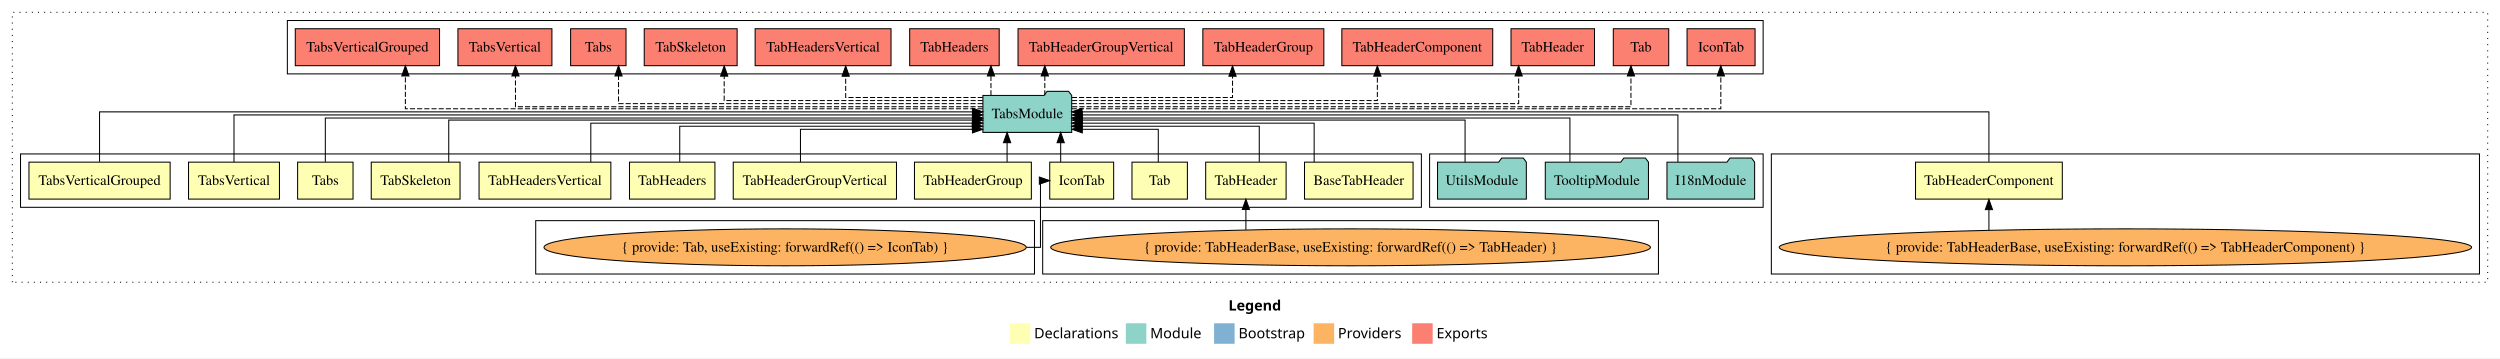
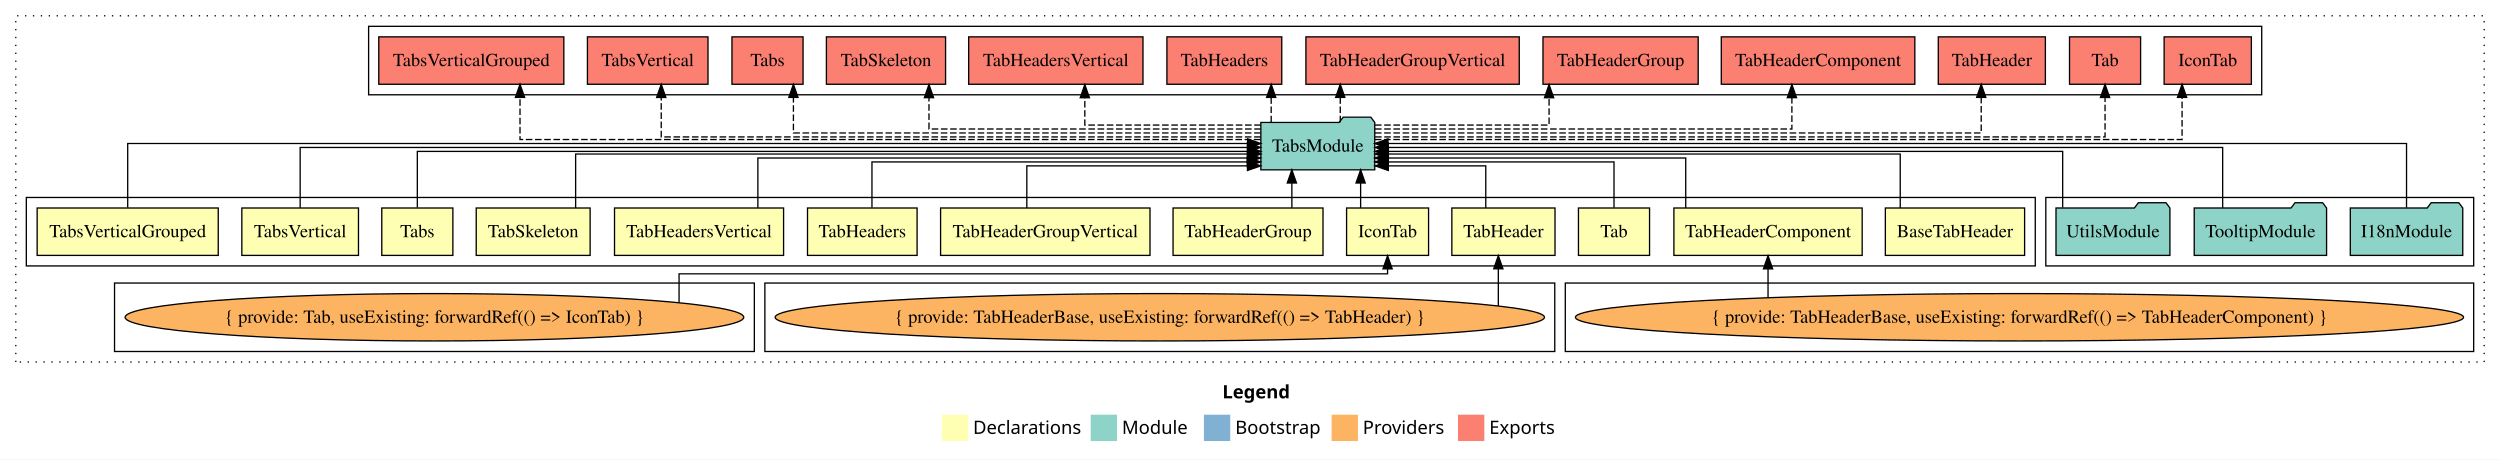
- <svg xmlns="http://www.w3.org/2000/svg" width="2436pt" height="349pt" viewBox="0.00 0.00 2436.00 349.00">
+ <svg xmlns="http://www.w3.org/2000/svg" width="1899pt" height="349pt" viewBox="0.00 0.00 1899.00 349.00">
  <g id="graph0" class="graph" transform="scale(1 1) rotate(0) translate(4 345)">
-     <polygon fill="white" stroke="transparent" points="-4,4 -4,-345 2432,-345 2432,4 -4,4" />
-     <text text-anchor="start" x="1193.01" y="-42.4" font-family="Times-12" font-weight="bold" font-size="14.00">Legend</text>
-     <polygon fill="#ffffb3" stroke="transparent" points="980,-10 980,-30 1000,-30 1000,-10 980,-10" />
-     <text text-anchor="start" x="1003.63" y="-15.4" font-family="Times-12" font-size="14.00">  Declarations</text>
-     <polygon fill="#8dd3c7" stroke="transparent" points="1093,-10 1093,-30 1113,-30 1113,-10 1093,-10" />
-     <text text-anchor="start" x="1116.73" y="-15.4" font-family="Times-12" font-size="14.00">  Module</text>
-     <polygon fill="#80b1d3" stroke="transparent" points="1179,-10 1179,-30 1199,-30 1199,-10 1179,-10" />
-     <text text-anchor="start" x="1202.78" y="-15.4" font-family="Times-12" font-size="14.00">  Bootstrap</text>
-     <polygon fill="#fdb462" stroke="transparent" points="1276,-10 1276,-30 1296,-30 1296,-10 1276,-10" />
-     <text text-anchor="start" x="1299.67" y="-15.4" font-family="Times-12" font-size="14.00">  Providers</text>
-     <polygon fill="#fb8072" stroke="transparent" points="1372,-10 1372,-30 1392,-30 1392,-10 1372,-10" />
-     <text text-anchor="start" x="1395.73" y="-15.4" font-family="Times-12" font-size="14.00">  Exports</text>
+     <polygon fill="white" stroke="transparent" points="-4,4 -4,-345 1895,-345 1895,4 -4,4" />
+     <text text-anchor="start" x="924.51" y="-42.4" font-family="Times-12" font-weight="bold" font-size="14.00">Legend</text>
+     <polygon fill="#ffffb3" stroke="transparent" points="711.5,-10 711.5,-30 731.5,-30 731.5,-10 711.5,-10" />
+     <text text-anchor="start" x="735.13" y="-15.4" font-family="Times-12" font-size="14.00">  Declarations</text>
+     <polygon fill="#8dd3c7" stroke="transparent" points="824.5,-10 824.5,-30 844.5,-30 844.5,-10 824.5,-10" />
+     <text text-anchor="start" x="848.23" y="-15.4" font-family="Times-12" font-size="14.00">  Module</text>
+     <polygon fill="#80b1d3" stroke="transparent" points="910.5,-10 910.5,-30 930.5,-30 930.5,-10 910.5,-10" />
+     <text text-anchor="start" x="934.28" y="-15.4" font-family="Times-12" font-size="14.00">  Bootstrap</text>
+     <polygon fill="#fdb462" stroke="transparent" points="1007.5,-10 1007.5,-30 1027.5,-30 1027.5,-10 1007.5,-10" />
+     <text text-anchor="start" x="1031.17" y="-15.4" font-family="Times-12" font-size="14.00">  Providers</text>
+     <polygon fill="#fb8072" stroke="transparent" points="1103.5,-10 1103.5,-30 1123.5,-30 1123.5,-10 1103.5,-10" />
+     <text text-anchor="start" x="1127.23" y="-15.4" font-family="Times-12" font-size="14.00">  Exports</text>
    <g id="clust1" class="cluster">
-       <polygon fill="none" stroke="black" stroke-dasharray="1,5" points="8,-70 8,-333 2420,-333 2420,-70 8,-70" />
-     </g>
-     <g id="clust7" class="cluster">
-       <polygon fill="none" stroke="black" points="1722,-78 1722,-195 2412,-195 2412,-78 1722,-78" />
-     </g>
-     <g id="clust2" class="cluster">
-       <polygon fill="none" stroke="black" points="16,-143 16,-195 1381,-195 1381,-143 16,-143" />
-     </g>
-     <g id="clust6" class="cluster">
-       <polygon fill="none" stroke="black" points="1012,-78 1012,-130 1612,-130 1612,-78 1012,-78" />
-     </g>
-     <g id="clust16" class="cluster">
-       <polygon fill="none" stroke="black" points="1389,-143 1389,-195 1714,-195 1714,-143 1389,-143" />
+       <polygon fill="none" stroke="black" stroke-dasharray="1,5" points="8,-70 8,-333 1883,-333 1883,-70 8,-70" />
    </g>
    <g id="clust17" class="cluster">
      <polygon fill="none" stroke="black" points="276,-273 276,-325 1714,-325 1714,-273 276,-273" />
    </g>
+     <g id="clust16" class="cluster">
+       <polygon fill="none" stroke="black" points="1550,-143 1550,-195 1875,-195 1875,-143 1550,-143" />
+     </g>
+     <g id="clust2" class="cluster">
+       <polygon fill="none" stroke="black" points="16,-143 16,-195 1542,-195 1542,-143 16,-143" />
+     </g>
+     <g id="clust7" class="cluster">
+       <polygon fill="none" stroke="black" points="1185,-78 1185,-130 1875,-130 1875,-78 1185,-78" />
+     </g>
+     <g id="clust6" class="cluster">
+       <polygon fill="none" stroke="black" points="577,-78 577,-130 1177,-130 1177,-78 577,-78" />
+     </g>
    <g id="clust4" class="cluster">
-       <polygon fill="none" stroke="black" points="518,-78 518,-130 1004,-130 1004,-78 518,-78" />
+       <polygon fill="none" stroke="black" points="83,-78 83,-130 569,-130 569,-78 83,-78" />
    </g>
    <g id="node1" class="node">
-       <polygon fill="#ffffb3" stroke="black" points="1372.89,-187 1267.11,-187 1267.11,-151 1372.89,-151 1372.89,-187" />
-       <text text-anchor="middle" x="1320" y="-164.8" font-family="Times,serif" font-size="14.00">BaseTabHeader</text>
+       <polygon fill="#ffffb3" stroke="black" points="1533.89,-187 1428.11,-187 1428.11,-151 1533.89,-151 1533.89,-187" />
+       <text text-anchor="middle" x="1481" y="-164.8" font-family="Times,serif" font-size="14.00">BaseTabHeader</text>
    </g>
    <g id="node14" class="node">
      <polygon fill="#8dd3c7" stroke="black" points="1040.26,-252 1037.26,-256 1016.26,-256 1013.26,-252 953.74,-252 953.74,-216 1040.26,-216 1040.26,-252" />
      <text text-anchor="middle" x="997" y="-229.8" font-family="Times,serif" font-size="14.00">TabsModule</text>
    </g>
    <g id="edge1" class="edge">
-       <path fill="none" stroke="black" d="M1276.51,-187.03C1276.51,-203.4 1276.51,-225 1276.51,-225 1276.51,-225 1050.37,-225 1050.37,-225" />
-       <polygon fill="black" stroke="black" points="1050.37,-221.5 1040.37,-225 1050.37,-228.5 1050.37,-221.5" />
+       <path fill="none" stroke="black" d="M1439.41,-187.02C1439.41,-204.37 1439.41,-228 1439.41,-228 1439.41,-228 1050.63,-228 1050.63,-228" />
+       <polygon fill="black" stroke="black" points="1050.63,-224.5 1040.63,-228 1050.63,-231.5 1050.63,-224.5" />
    </g>
    <g id="node2" class="node">
      <polygon fill="#ffffb3" stroke="black" points="1081.14,-187 1018.86,-187 1018.86,-151 1081.14,-151 1081.14,-187" />
      <text text-anchor="middle" x="1050" y="-164.8" font-family="Times,serif" font-size="14.00">IconTab</text>
    </g>
    <g id="edge2" class="edge">
      <path fill="none" stroke="black" d="M1029.53,-187.11C1029.53,-187.11 1029.53,-205.99 1029.53,-205.99" />
      <polygon fill="black" stroke="black" points="1026.03,-205.99 1029.53,-215.99 1033.03,-205.99 1026.03,-205.99" />
    </g>
    <g id="node3" class="node">
-       <polygon fill="#ffffb3" stroke="black" points="1153,-187 1099,-187 1099,-151 1153,-151 1153,-187" />
-       <text text-anchor="middle" x="1126" y="-164.8" font-family="Times,serif" font-size="14.00">Tab</text>
+       <polygon fill="#ffffb3" stroke="black" points="1249,-187 1195,-187 1195,-151 1249,-151 1249,-187" />
+       <text text-anchor="middle" x="1222" y="-164.8" font-family="Times,serif" font-size="14.00">Tab</text>
    </g>
    <g id="edge4" class="edge">
-       <path fill="none" stroke="black" d="M1124.63,-187.05C1124.63,-201.37 1124.63,-219 1124.63,-219 1124.63,-219 1050.57,-219 1050.57,-219" />
-       <polygon fill="black" stroke="black" points="1050.57,-215.5 1040.57,-219 1050.57,-222.5 1050.57,-215.5" />
+       <path fill="none" stroke="black" d="M1222,-187.24C1222,-202.57 1222,-222 1222,-222 1222,-222 1050.38,-222 1050.38,-222" />
+       <polygon fill="black" stroke="black" points="1050.38,-218.5 1040.38,-222 1050.38,-225.5 1050.38,-218.5" />
    </g>
    <g id="node4" class="node">
-       <polygon fill="#ffffb3" stroke="black" points="1249.18,-187 1170.82,-187 1170.82,-151 1249.18,-151 1249.18,-187" />
-       <text text-anchor="middle" x="1210" y="-164.8" font-family="Times,serif" font-size="14.00">TabHeader</text>
+       <polygon fill="#ffffb3" stroke="black" points="1177.18,-187 1098.82,-187 1098.82,-151 1177.18,-151 1177.18,-187" />
+       <text text-anchor="middle" x="1138" y="-164.8" font-family="Times,serif" font-size="14.00">TabHeader</text>
    </g>
    <g id="edge5" class="edge">
-       <path fill="none" stroke="black" d="M1223.03,-187.24C1223.03,-202.57 1223.03,-222 1223.03,-222 1223.03,-222 1050.31,-222 1050.31,-222" />
-       <polygon fill="black" stroke="black" points="1050.31,-218.5 1040.31,-222 1050.31,-225.5 1050.31,-218.5" />
+       <path fill="none" stroke="black" d="M1124.59,-187.05C1124.59,-201.37 1124.59,-219 1124.59,-219 1124.59,-219 1050.55,-219 1050.55,-219" />
+       <polygon fill="black" stroke="black" points="1050.55,-215.5 1040.55,-219 1050.55,-222.5 1050.55,-215.5" />
    </g>
    <g id="node5" class="node">
-       <polygon fill="#ffffb3" stroke="black" points="2005.51,-187 1862.49,-187 1862.49,-151 2005.51,-151 2005.51,-187" />
-       <text text-anchor="middle" x="1934" y="-164.8" font-family="Times,serif" font-size="14.00">TabHeaderComponent</text>
+       <polygon fill="#ffffb3" stroke="black" points="1410.51,-187 1267.49,-187 1267.49,-151 1410.51,-151 1410.51,-187" />
+       <text text-anchor="middle" x="1339" y="-164.8" font-family="Times,serif" font-size="14.00">TabHeaderComponent</text>
    </g>
    <g id="edge7" class="edge">
-       <path fill="none" stroke="black" d="M1934,-187.31C1934,-207.15 1934,-236 1934,-236 1934,-236 1050.31,-236 1050.31,-236" />
-       <polygon fill="black" stroke="black" points="1050.31,-232.5 1040.31,-236 1050.31,-239.5 1050.31,-232.5" />
+       <path fill="none" stroke="black" d="M1276.48,-187.03C1276.48,-203.4 1276.48,-225 1276.48,-225 1276.48,-225 1050.36,-225 1050.36,-225" />
+       <polygon fill="black" stroke="black" points="1050.36,-221.5 1040.36,-225 1050.36,-228.5 1050.36,-221.5" />
    </g>
    <g id="node6" class="node">
      <polygon fill="#ffffb3" stroke="black" points="1000.95,-187 887.05,-187 887.05,-151 1000.95,-151 1000.95,-187" />
      <text text-anchor="middle" x="944" y="-164.8" font-family="Times,serif" font-size="14.00">TabHeaderGroup</text>
    </g>
    <g id="edge9" class="edge">
      <path fill="none" stroke="black" d="M977.3,-187.11C977.3,-187.11 977.3,-205.99 977.3,-205.99" />
      <polygon fill="black" stroke="black" points="973.8,-205.99 977.3,-215.99 980.8,-205.99 973.8,-205.99" />
    </g>
    <g id="node7" class="node">
      <polygon fill="#ffffb3" stroke="black" points="869.53,-187 710.47,-187 710.47,-151 869.53,-151 869.53,-187" />
      <text text-anchor="middle" x="790" y="-164.8" font-family="Times,serif" font-size="14.00">TabHeaderGroupVertical</text>
    </g>
    <g id="edge10" class="edge">
      <path fill="none" stroke="black" d="M775.97,-187.05C775.97,-201.37 775.97,-219 775.97,-219 775.97,-219 943.59,-219 943.59,-219" />
      <polygon fill="black" stroke="black" points="943.59,-222.5 953.59,-219 943.59,-215.5 943.59,-222.5" />
    </g>
    <g id="node8" class="node">
      <polygon fill="#ffffb3" stroke="black" points="692.62,-187 609.38,-187 609.38,-151 692.62,-151 692.62,-187" />
      <text text-anchor="middle" x="651" y="-164.8" font-family="Times,serif" font-size="14.00">TabHeaders</text>
    </g>
    <g id="edge11" class="edge">
      <path fill="none" stroke="black" d="M658.34,-187.24C658.34,-202.57 658.34,-222 658.34,-222 658.34,-222 943.42,-222 943.42,-222" />
      <polygon fill="black" stroke="black" points="943.42,-225.5 953.42,-222 943.42,-218.5 943.42,-225.5" />
    </g>
    <g id="node9" class="node">
      <polygon fill="#ffffb3" stroke="black" points="591.21,-187 462.79,-187 462.79,-151 591.21,-151 591.21,-187" />
      <text text-anchor="middle" x="527" y="-164.8" font-family="Times,serif" font-size="14.00">TabHeadersVertical</text>
    </g>
    <g id="edge12" class="edge">
      <path fill="none" stroke="black" d="M571.68,-187.03C571.68,-203.4 571.68,-225 571.68,-225 571.68,-225 943.48,-225 943.48,-225" />
      <polygon fill="black" stroke="black" points="943.48,-228.5 953.48,-225 943.48,-221.5 943.48,-228.5" />
    </g>
    <g id="node10" class="node">
      <polygon fill="#ffffb3" stroke="black" points="444.26,-187 357.74,-187 357.74,-151 444.26,-151 444.26,-187" />
      <text text-anchor="middle" x="401" y="-164.8" font-family="Times,serif" font-size="14.00">TabSkeleton</text>
    </g>
    <g id="edge13" class="edge">
      <path fill="none" stroke="black" d="M433.25,-187.02C433.25,-204.37 433.25,-228 433.25,-228 433.25,-228 943.7,-228 943.7,-228" />
      <polygon fill="black" stroke="black" points="943.7,-231.5 953.7,-228 943.7,-224.5 943.7,-231.5" />
    </g>
    <g id="node11" class="node">
      <polygon fill="#ffffb3" stroke="black" points="340,-187 286,-187 286,-151 340,-151 340,-187" />
      <text text-anchor="middle" x="313" y="-164.8" font-family="Times,serif" font-size="14.00">Tabs</text>
    </g>
    <g id="edge14" class="edge">
      <path fill="none" stroke="black" d="M313,-187.3C313,-205.27 313,-230 313,-230 313,-230 943.69,-230 943.69,-230" />
      <polygon fill="black" stroke="black" points="943.69,-233.5 953.69,-230 943.69,-226.5 943.69,-233.5" />
    </g>
    <g id="node12" class="node">
      <polygon fill="#ffffb3" stroke="black" points="268.3,-187 179.7,-187 179.7,-151 268.3,-151 268.3,-187" />
      <text text-anchor="middle" x="224" y="-164.8" font-family="Times,serif" font-size="14.00">TabsVertical</text>
    </g>
    <g id="edge15" class="edge">
      <path fill="none" stroke="black" d="M224,-187.17C224,-206.09 224,-233 224,-233 224,-233 943.5,-233 943.5,-233" />
      <polygon fill="black" stroke="black" points="943.51,-236.5 953.5,-233 943.5,-229.5 943.51,-236.5" />
    </g>
    <g id="node13" class="node">
      <polygon fill="#ffffb3" stroke="black" points="161.78,-187 24.22,-187 24.22,-151 161.78,-151 161.78,-187" />
      <text text-anchor="middle" x="93" y="-164.8" font-family="Times,serif" font-size="14.00">TabsVerticalGrouped</text>
    </g>
    <g id="edge16" class="edge">
      <path fill="none" stroke="black" d="M93,-187.31C93,-207.15 93,-236 93,-236 93,-236 943.7,-236 943.7,-236" />
      <polygon fill="black" stroke="black" points="943.7,-239.5 953.7,-236 943.7,-232.5 943.7,-239.5" />
    </g>
    <g id="node21" class="node">
      <polygon fill="#fb8072" stroke="black" points="1706.14,-317 1639.86,-317 1639.86,-281 1706.14,-281 1706.14,-317" />
      <text text-anchor="middle" x="1673" y="-294.8" font-family="Times,serif" font-size="14.00">IconTab </text>
    </g>
    <g id="edge20" class="edge">
-       <path fill="none" stroke="black" stroke-dasharray="5,2" d="M1040.3,-239C1189.45,-239 1672.77,-239 1672.77,-239 1672.77,-239 1672.77,-271 1672.77,-271" />
-       <polygon fill="black" stroke="black" points="1669.27,-271 1672.77,-281 1676.27,-271 1669.27,-271" />
+       <path fill="none" stroke="black" stroke-dasharray="5,2" d="M1040.33,-239C1186.67,-239 1653.5,-239 1653.5,-239 1653.5,-239 1653.5,-271 1653.5,-271" />
+       <polygon fill="black" stroke="black" points="1650,-271 1653.5,-281 1657,-271 1650,-271" />
    </g>
    <g id="node22" class="node">
      <polygon fill="#fb8072" stroke="black" points="1622,-317 1568,-317 1568,-281 1622,-281 1622,-317" />
      <text text-anchor="middle" x="1595" y="-294.8" font-family="Times,serif" font-size="14.00">Tab </text>
    </g>
    <g id="edge21" class="edge">
-       <path fill="none" stroke="black" stroke-dasharray="5,2" d="M1040.73,-241C1177.04,-241 1585.19,-241 1585.19,-241 1585.19,-241 1585.19,-270.97 1585.19,-270.97" />
-       <polygon fill="black" stroke="black" points="1581.69,-270.97 1585.19,-280.97 1588.69,-270.97 1581.69,-270.97" />
+       <path fill="none" stroke="black" stroke-dasharray="5,2" d="M1040.49,-241C1178.1,-241 1595,-241 1595,-241 1595,-241 1595,-270.97 1595,-270.97" />
+       <polygon fill="black" stroke="black" points="1591.5,-270.97 1595,-280.97 1598.5,-270.97 1591.5,-270.97" />
    </g>
    <g id="node23" class="node">
      <polygon fill="#fb8072" stroke="black" points="1549.68,-317 1468.32,-317 1468.32,-281 1549.68,-281 1549.68,-317" />
      <text text-anchor="middle" x="1509" y="-294.8" font-family="Times,serif" font-size="14.00">TabHeader </text>
    </g>
    <g id="edge22" class="edge">
-       <path fill="none" stroke="black" stroke-dasharray="5,2" d="M1040.33,-244C1158.19,-244 1475.77,-244 1475.77,-244 1475.77,-244 1475.77,-270.99 1475.77,-270.99" />
-       <polygon fill="black" stroke="black" points="1472.27,-270.99 1475.77,-280.99 1479.27,-270.99 1472.27,-270.99" />
+       <path fill="none" stroke="black" stroke-dasharray="5,2" d="M1040.4,-244C1162.64,-244 1500.93,-244 1500.93,-244 1500.93,-244 1500.93,-270.99 1500.93,-270.99" />
+       <polygon fill="black" stroke="black" points="1497.43,-270.99 1500.93,-280.99 1504.43,-270.99 1497.43,-270.99" />
    </g>
    <g id="node24" class="node">
      <polygon fill="#fb8072" stroke="black" points="1450.51,-317 1303.49,-317 1303.49,-281 1450.51,-281 1450.51,-317" />
      <text text-anchor="middle" x="1377" y="-294.8" font-family="Times,serif" font-size="14.00">TabHeaderComponent </text>
    </g>
    <g id="edge23" class="edge">
-       <path fill="none" stroke="black" stroke-dasharray="5,2" d="M1040.55,-247C1132.5,-247 1338.09,-247 1338.09,-247 1338.09,-247 1338.09,-270.81 1338.09,-270.81" />
-       <polygon fill="black" stroke="black" points="1334.59,-270.81 1338.09,-280.81 1341.59,-270.81 1334.59,-270.81" />
+       <path fill="none" stroke="black" stroke-dasharray="5,2" d="M1040.44,-247C1136.22,-247 1357.12,-247 1357.12,-247 1357.12,-247 1357.12,-270.81 1357.12,-270.81" />
+       <polygon fill="black" stroke="black" points="1353.63,-270.81 1357.12,-280.81 1360.63,-270.81 1353.63,-270.81" />
    </g>
    <g id="node25" class="node">
      <polygon fill="#fb8072" stroke="black" points="1285.95,-317 1168.05,-317 1168.05,-281 1285.95,-281 1285.95,-317" />
      <text text-anchor="middle" x="1227" y="-294.8" font-family="Times,serif" font-size="14.00">TabHeaderGroup </text>
    </g>
    <g id="edge24" class="edge">
-       <path fill="none" stroke="black" stroke-dasharray="5,2" d="M1040.39,-250C1099.2,-250 1196.97,-250 1196.97,-250 1196.97,-250 1196.97,-270.75 1196.97,-270.75" />
-       <polygon fill="black" stroke="black" points="1193.47,-270.75 1196.97,-280.75 1200.47,-270.75 1193.47,-270.75" />
+       <path fill="none" stroke="black" stroke-dasharray="5,2" d="M1040.43,-250C1092.45,-250 1172.68,-250 1172.68,-250 1172.68,-250 1172.68,-270.75 1172.68,-270.75" />
+       <polygon fill="black" stroke="black" points="1169.18,-270.75 1172.68,-280.75 1176.18,-270.75 1169.18,-270.75" />
    </g>
    <g id="node26" class="node">
      <polygon fill="#fb8072" stroke="black" points="1150.03,-317 987.97,-317 987.97,-281 1150.03,-281 1150.03,-317" />
      <text text-anchor="middle" x="1069" y="-294.8" font-family="Times,serif" font-size="14.00">TabHeaderGroupVertical </text>
    </g>
    <g id="edge25" class="edge">
      <path fill="none" stroke="black" stroke-dasharray="5,2" d="M1014.06,-252.11C1014.06,-252.11 1014.06,-270.99 1014.06,-270.99" />
      <polygon fill="black" stroke="black" points="1010.56,-270.99 1014.06,-280.99 1017.56,-270.99 1010.56,-270.99" />
    </g>
    <g id="node27" class="node">
      <polygon fill="#fb8072" stroke="black" points="969.62,-317 882.38,-317 882.38,-281 969.62,-281 969.62,-317" />
      <text text-anchor="middle" x="926" y="-294.8" font-family="Times,serif" font-size="14.00">TabHeaders </text>
    </g>
    <g id="edge26" class="edge">
      <path fill="none" stroke="black" stroke-dasharray="5,2" d="M961.59,-252.11C961.59,-252.11 961.59,-270.99 961.59,-270.99" />
      <polygon fill="black" stroke="black" points="958.09,-270.99 961.59,-280.99 965.09,-270.99 958.09,-270.99" />
    </g>
    <g id="node28" class="node">
      <polygon fill="#fb8072" stroke="black" points="864.21,-317 731.79,-317 731.79,-281 864.21,-281 864.21,-317" />
      <text text-anchor="middle" x="798" y="-294.8" font-family="Times,serif" font-size="14.00">TabHeadersVertical </text>
    </g>
    <g id="edge27" class="edge">
      <path fill="none" stroke="black" stroke-dasharray="5,2" d="M953.71,-250C901.32,-250 820.03,-250 820.03,-250 820.03,-250 820.03,-270.75 820.03,-270.75" />
      <polygon fill="black" stroke="black" points="816.53,-270.75 820.03,-280.75 823.53,-270.75 816.53,-270.75" />
    </g>
    <g id="node29" class="node">
      <polygon fill="#fb8072" stroke="black" points="714.26,-317 623.74,-317 623.74,-281 714.26,-281 714.26,-317" />
      <text text-anchor="middle" x="669" y="-294.8" font-family="Times,serif" font-size="14.00">TabSkeleton </text>
    </g>
    <g id="edge28" class="edge">
      <path fill="none" stroke="black" stroke-dasharray="5,2" d="M953.74,-247C871.7,-247 701.65,-247 701.65,-247 701.65,-247 701.65,-270.81 701.65,-270.81" />
      <polygon fill="black" stroke="black" points="698.15,-270.81 701.65,-280.81 705.15,-270.81 698.15,-270.81" />
    </g>
    <g id="node30" class="node">
      <polygon fill="#fb8072" stroke="black" points="606,-317 552,-317 552,-281 606,-281 606,-317" />
      <text text-anchor="middle" x="579" y="-294.8" font-family="Times,serif" font-size="14.00">Tabs </text>
    </g>
    <g id="edge29" class="edge">
      <path fill="none" stroke="black" stroke-dasharray="5,2" d="M953.61,-244C850.38,-244 598.68,-244 598.68,-244 598.68,-244 598.68,-270.99 598.68,-270.99" />
      <polygon fill="black" stroke="black" points="595.18,-270.99 598.68,-280.99 602.18,-270.99 595.18,-270.99" />
    </g>
    <g id="node31" class="node">
      <polygon fill="#fb8072" stroke="black" points="533.79,-317 442.21,-317 442.21,-281 533.79,-281 533.79,-317" />
      <text text-anchor="middle" x="488" y="-294.8" font-family="Times,serif" font-size="14.00">TabsVertical </text>
    </g>
    <g id="edge30" class="edge">
      <path fill="none" stroke="black" stroke-dasharray="5,2" d="M953.61,-241C832.28,-241 498.27,-241 498.27,-241 498.27,-241 498.27,-270.97 498.27,-270.97" />
      <polygon fill="black" stroke="black" points="494.77,-270.97 498.27,-280.97 501.77,-270.97 494.77,-270.97" />
    </g>
    <g id="node32" class="node">
      <polygon fill="#fb8072" stroke="black" points="424.28,-317 283.72,-317 283.72,-281 424.28,-281 424.28,-317" />
      <text text-anchor="middle" x="354" y="-294.8" font-family="Times,serif" font-size="14.00">TabsVerticalGrouped </text>
    </g>
    <g id="edge31" class="edge">
      <path fill="none" stroke="black" stroke-dasharray="5,2" d="M953.42,-239C814.47,-239 391,-239 391,-239 391,-239 391,-271 391,-271" />
      <polygon fill="black" stroke="black" points="387.5,-271 391,-281 394.5,-271 387.5,-271" />
    </g>
    <g id="node15" class="node">
-       <ellipse fill="#fdb462" stroke="black" cx="761" cy="-104" rx="234.97" ry="18" />
-       <text text-anchor="middle" x="761" y="-99.8" font-family="Times,serif" font-size="14.00">{ provide: Tab, useExisting: forwardRef(() =&gt; IconTab) }</text>
+       <ellipse fill="#fdb462" stroke="black" cx="326" cy="-104" rx="234.97" ry="18" />
+       <text text-anchor="middle" x="326" y="-99.8" font-family="Times,serif" font-size="14.00">{ provide: Tab, useExisting: forwardRef(() =&gt; IconTab) }</text>
    </g>
    <g id="edge3" class="edge">
-       <path fill="none" stroke="black" d="M996.09,-104C1004.77,-104 1009.83,-104 1009.83,-104 1009.83,-104 1009.83,-169 1009.83,-169 1009.83,-169 1010.72,-169 1010.72,-169" />
-       <polygon fill="black" stroke="black" points="1008.74,-172.5 1018.74,-169 1008.74,-165.5 1008.74,-172.5" />
+       <path fill="none" stroke="black" d="M511.82,-115.17C511.82,-124.75 511.82,-137 511.82,-137 511.82,-137 1050,-137 1050,-137 1050,-137 1050,-140.76 1050,-140.76" />
+       <polygon fill="black" stroke="black" points="1046.5,-140.76 1050,-150.76 1053.5,-140.76 1046.5,-140.76" />
    </g>
    <g id="node16" class="node">
-       <ellipse fill="#fdb462" stroke="black" cx="1312" cy="-104" rx="292.19" ry="18" />
-       <text text-anchor="middle" x="1312" y="-99.8" font-family="Times,serif" font-size="14.00">{ provide: TabHeaderBase, useExisting: forwardRef(() =&gt; TabHeader) }</text>
+       <ellipse fill="#fdb462" stroke="black" cx="877" cy="-104" rx="292.19" ry="18" />
+       <text text-anchor="middle" x="877" y="-99.8" font-family="Times,serif" font-size="14.00">{ provide: TabHeaderBase, useExisting: forwardRef(() =&gt; TabHeader) }</text>
    </g>
    <g id="edge6" class="edge">
-       <path fill="none" stroke="black" d="M1210,-121.08C1210,-121.08 1210,-140.9 1210,-140.9" />
-       <polygon fill="black" stroke="black" points="1206.5,-140.9 1210,-150.9 1213.5,-140.9 1206.5,-140.9" />
+       <path fill="none" stroke="black" d="M1134.13,-112.77C1134.13,-112.77 1134.13,-140.8 1134.13,-140.8" />
+       <polygon fill="black" stroke="black" points="1130.63,-140.8 1134.13,-150.8 1137.63,-140.8 1130.63,-140.8" />
    </g>
    <g id="node17" class="node">
-       <ellipse fill="#fdb462" stroke="black" cx="2067" cy="-104" rx="337.32" ry="18" />
-       <text text-anchor="middle" x="2067" y="-99.8" font-family="Times,serif" font-size="14.00">{ provide: TabHeaderBase, useExisting: forwardRef(() =&gt; TabHeaderComponent) }</text>
+       <ellipse fill="#fdb462" stroke="black" cx="1530" cy="-104" rx="337.32" ry="18" />
+       <text text-anchor="middle" x="1530" y="-99.8" font-family="Times,serif" font-size="14.00">{ provide: TabHeaderBase, useExisting: forwardRef(() =&gt; TabHeaderComponent) }</text>
    </g>
    <g id="edge8" class="edge">
-       <path fill="none" stroke="black" d="M1934,-120.74C1934,-120.74 1934,-140.72 1934,-140.72" />
-       <polygon fill="black" stroke="black" points="1930.5,-140.72 1934,-150.72 1937.5,-140.72 1930.5,-140.72" />
+       <path fill="none" stroke="black" d="M1339,-119.08C1339,-119.08 1339,-140.76 1339,-140.76" />
+       <polygon fill="black" stroke="black" points="1335.5,-140.76 1339,-150.76 1342.5,-140.76 1335.5,-140.76" />
    </g>
    <g id="node18" class="node">
-       <polygon fill="#8dd3c7" stroke="black" points="1705.71,-187 1702.71,-191 1681.71,-191 1678.71,-187 1620.29,-187 1620.29,-151 1705.71,-151 1705.71,-187" />
-       <text text-anchor="middle" x="1663" y="-164.8" font-family="Times,serif" font-size="14.00">I18nModule</text>
+       <polygon fill="#8dd3c7" stroke="black" points="1866.71,-187 1863.71,-191 1842.71,-191 1839.71,-187 1781.29,-187 1781.29,-151 1866.71,-151 1866.71,-187" />
+       <text text-anchor="middle" x="1824" y="-164.8" font-family="Times,serif" font-size="14.00">I18nModule</text>
    </g>
    <g id="edge17" class="edge">
-       <path fill="none" stroke="black" d="M1630.96,-187.17C1630.96,-206.09 1630.96,-233 1630.96,-233 1630.96,-233 1050.57,-233 1050.57,-233" />
-       <polygon fill="black" stroke="black" points="1050.57,-229.5 1040.57,-233 1050.57,-236.5 1050.57,-229.5" />
+       <path fill="none" stroke="black" d="M1824,-187.31C1824,-207.15 1824,-236 1824,-236 1824,-236 1050.3,-236 1050.3,-236" />
+       <polygon fill="black" stroke="black" points="1050.3,-232.5 1040.3,-236 1050.3,-239.5 1050.3,-232.5" />
    </g>
    <g id="node19" class="node">
-       <polygon fill="#8dd3c7" stroke="black" points="1602.27,-187 1599.27,-191 1578.27,-191 1575.27,-187 1501.73,-187 1501.73,-151 1602.27,-151 1602.27,-187" />
-       <text text-anchor="middle" x="1552" y="-164.8" font-family="Times,serif" font-size="14.00">TooltipModule</text>
+       <polygon fill="#8dd3c7" stroke="black" points="1763.27,-187 1760.27,-191 1739.27,-191 1736.27,-187 1662.73,-187 1662.73,-151 1763.27,-151 1763.27,-187" />
+       <text text-anchor="middle" x="1713" y="-164.8" font-family="Times,serif" font-size="14.00">TooltipModule</text>
    </g>
    <g id="edge18" class="edge">
-       <path fill="none" stroke="black" d="M1525.73,-187.3C1525.73,-205.27 1525.73,-230 1525.73,-230 1525.73,-230 1050.27,-230 1050.27,-230" />
-       <polygon fill="black" stroke="black" points="1050.27,-226.5 1040.27,-230 1050.27,-233.5 1050.27,-226.5" />
+       <path fill="none" stroke="black" d="M1684.34,-187.17C1684.34,-206.09 1684.34,-233 1684.34,-233 1684.34,-233 1050.52,-233 1050.52,-233" />
+       <polygon fill="black" stroke="black" points="1050.52,-229.5 1040.52,-233 1050.52,-236.5 1050.52,-229.5" />
    </g>
    <g id="node20" class="node">
-       <polygon fill="#8dd3c7" stroke="black" points="1483.27,-187 1480.27,-191 1459.27,-191 1456.27,-187 1396.73,-187 1396.73,-151 1483.27,-151 1483.27,-187" />
-       <text text-anchor="middle" x="1440" y="-164.8" font-family="Times,serif" font-size="14.00">UtilsModule</text>
+       <polygon fill="#8dd3c7" stroke="black" points="1644.27,-187 1641.27,-191 1620.27,-191 1617.27,-187 1557.73,-187 1557.73,-151 1644.27,-151 1644.27,-187" />
+       <text text-anchor="middle" x="1601" y="-164.8" font-family="Times,serif" font-size="14.00">UtilsModule</text>
    </g>
    <g id="edge19" class="edge">
-       <path fill="none" stroke="black" d="M1423.56,-187.02C1423.56,-204.37 1423.56,-228 1423.56,-228 1423.56,-228 1050.64,-228 1050.64,-228" />
-       <polygon fill="black" stroke="black" points="1050.64,-224.5 1040.64,-228 1050.64,-231.5 1050.64,-224.5" />
+       <path fill="none" stroke="black" d="M1562.81,-187.3C1562.81,-205.27 1562.81,-230 1562.81,-230 1562.81,-230 1050.46,-230 1050.46,-230" />
+       <polygon fill="black" stroke="black" points="1050.46,-226.5 1040.46,-230 1050.46,-233.5 1050.46,-226.5" />
    </g>
  </g>
</svg>
